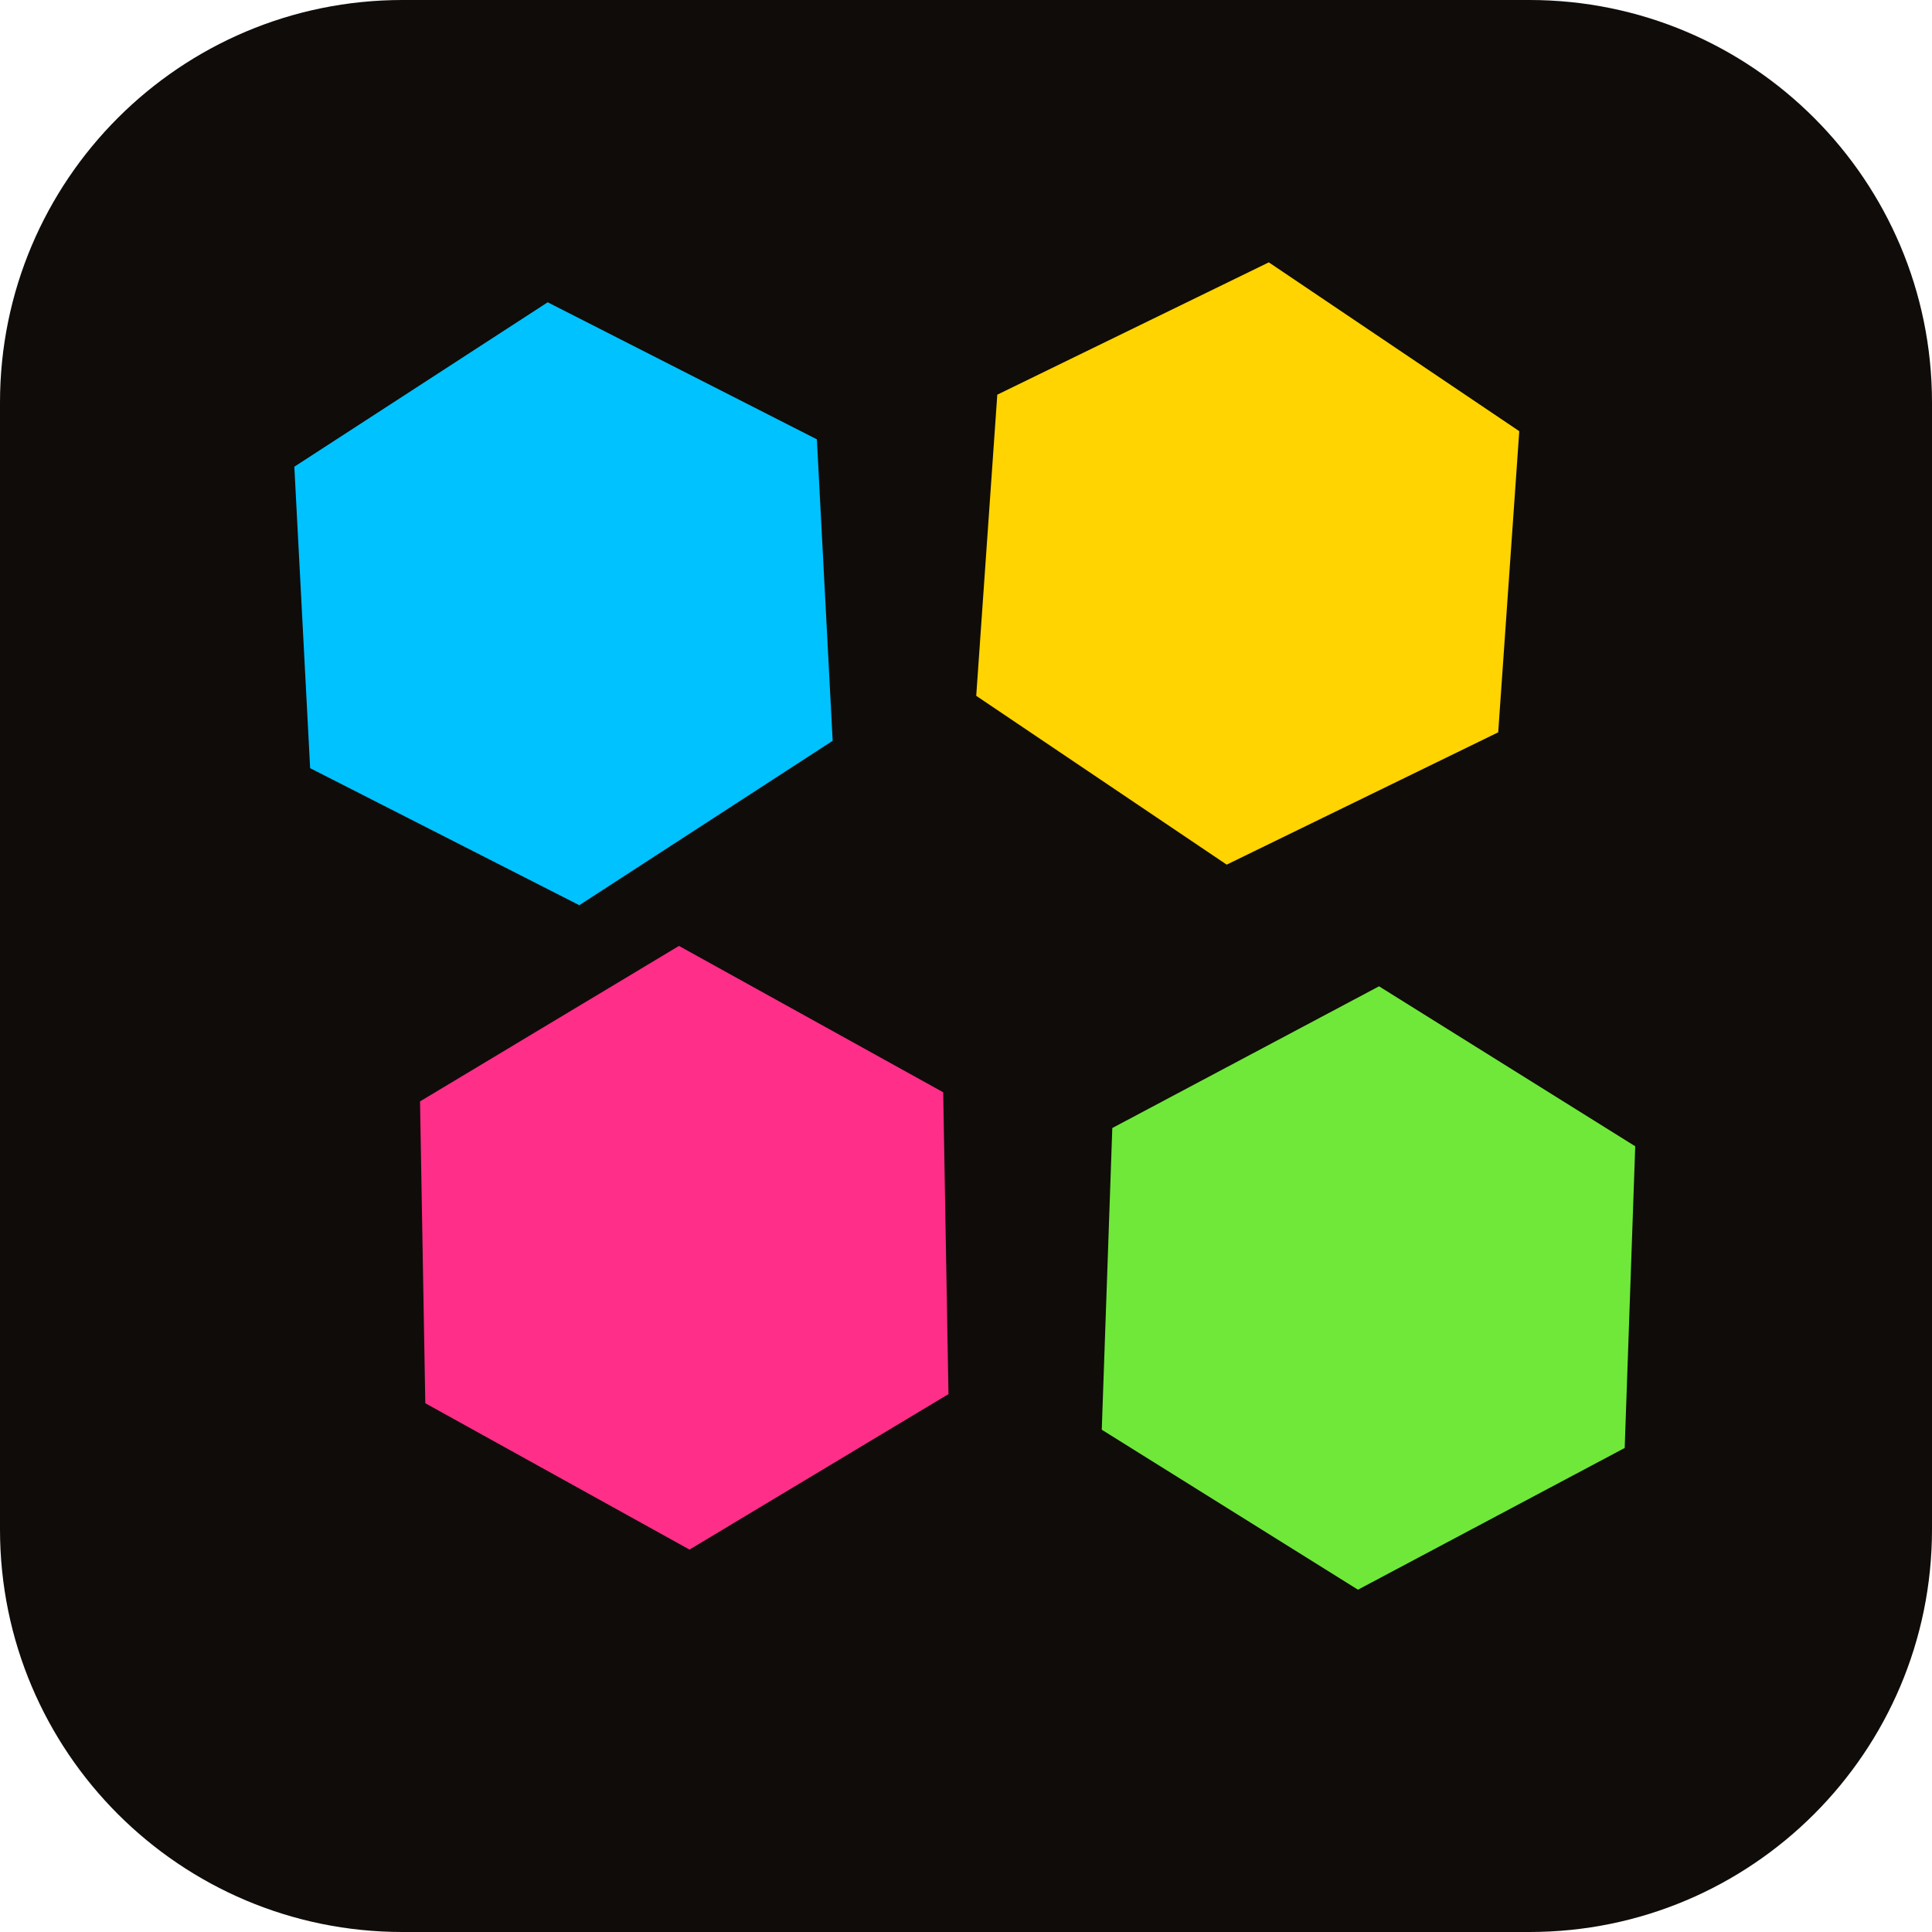
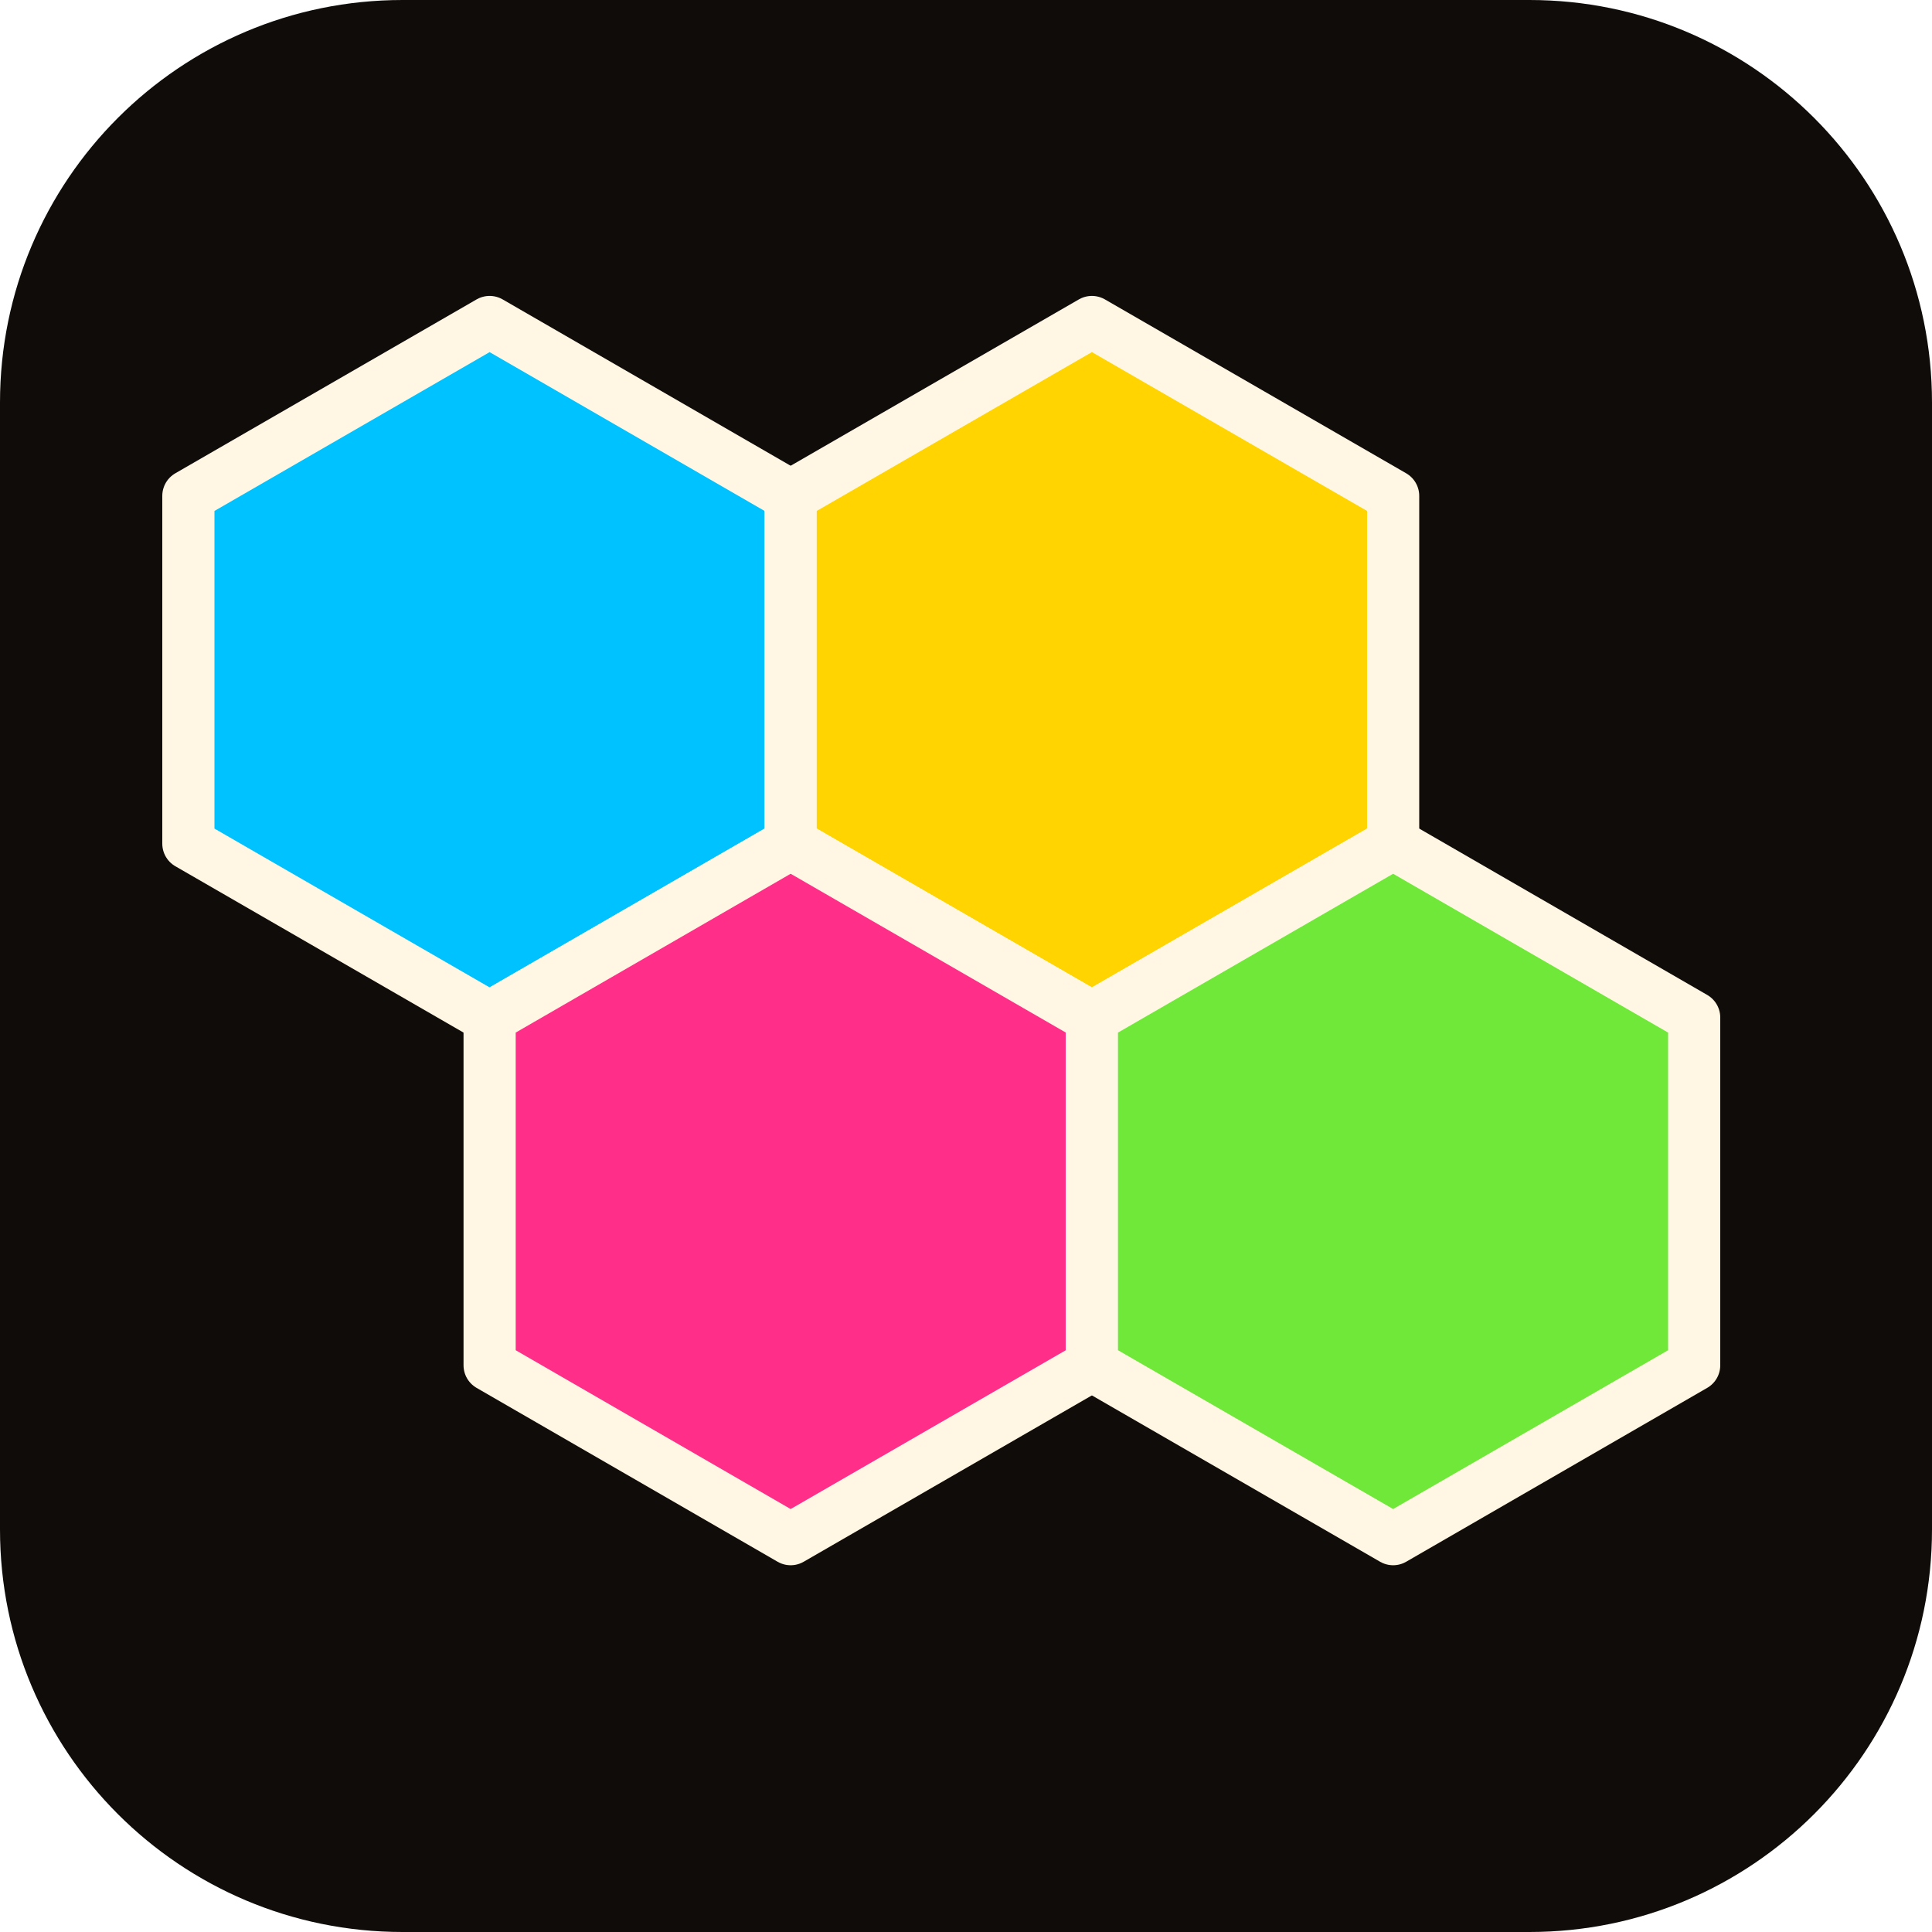
<svg xmlns="http://www.w3.org/2000/svg" viewBox="0 0 96 96" role="img" aria-label="phangbit.cool favicon">
  <rect width="96" height="96" rx="20" fill="#100C0A" />
-   <g transform="translate(28 30) rotate(-3)">
-     <polygon points="-13,-7.5 0,-15 13,-7.5 13,7.5 0,15 -13,7.5" fill="#100C0A" transform="scale(1.18)" />
-     <polygon points="-13,-7.5 0,-15 13,-7.5 13,7.5 0,15 -13,7.5" fill="#00C2FF" />
-   </g>
-   <g transform="translate(62 28) rotate(4)">
-     <polygon points="-13,-7.5 0,-15 13,-7.5 13,7.5 0,15 -13,7.5" fill="#100C0A" transform="scale(1.18)" />
-     <polygon points="-13,-7.5 0,-15 13,-7.5 13,7.5 0,15 -13,7.5" fill="#FFD400" />
-   </g>
-   <g transform="translate(34 62) rotate(-1)">
-     <polygon points="-13,-7.5 0,-15 13,-7.5 13,7.5 0,15 -13,7.5" fill="#100C0A" transform="scale(1.18)" />
-     <polygon points="-13,-7.5 0,-15 13,-7.5 13,7.5 0,15 -13,7.5" fill="#FF2E88" />
-   </g>
-   <g transform="translate(68 64) rotate(2)">
-     <polygon points="-13,-7.5 0,-15 13,-7.5 13,7.5 0,15 -13,7.5" fill="#100C0A" transform="scale(1.18)" />
-     <polygon points="-13,-7.5 0,-15 13,-7.5 13,7.5 0,15 -13,7.5" fill="#6FE83A" />
+   <g transform="translate(9.36 16) scale(1.08)">
+     <polygon points="13.86,0 27.71,8 27.71,24 13.86,32 0,24 0,8" fill="#00C2FF" stroke="#FFF7E4" stroke-width="2.4" stroke-linejoin="round" />
+     <polygon points="41.57,0 55.43,8 55.43,24 41.57,32 27.71,24 27.71,8" fill="#FFD400" stroke="#FFF7E4" stroke-width="2.4" stroke-linejoin="round" />
+     <polygon points="27.71,24 41.57,32 41.57,48 27.71,56 13.86,48 13.86,32" fill="#FF2E88" stroke="#FFF7E4" stroke-width="2.4" stroke-linejoin="round" />
+     <polygon points="55.43,24 69.28,32 69.28,48 55.43,56 41.57,48 41.57,32" fill="#6FE83A" stroke="#FFF7E4" stroke-width="2.4" stroke-linejoin="round" />
  </g>
</svg>
